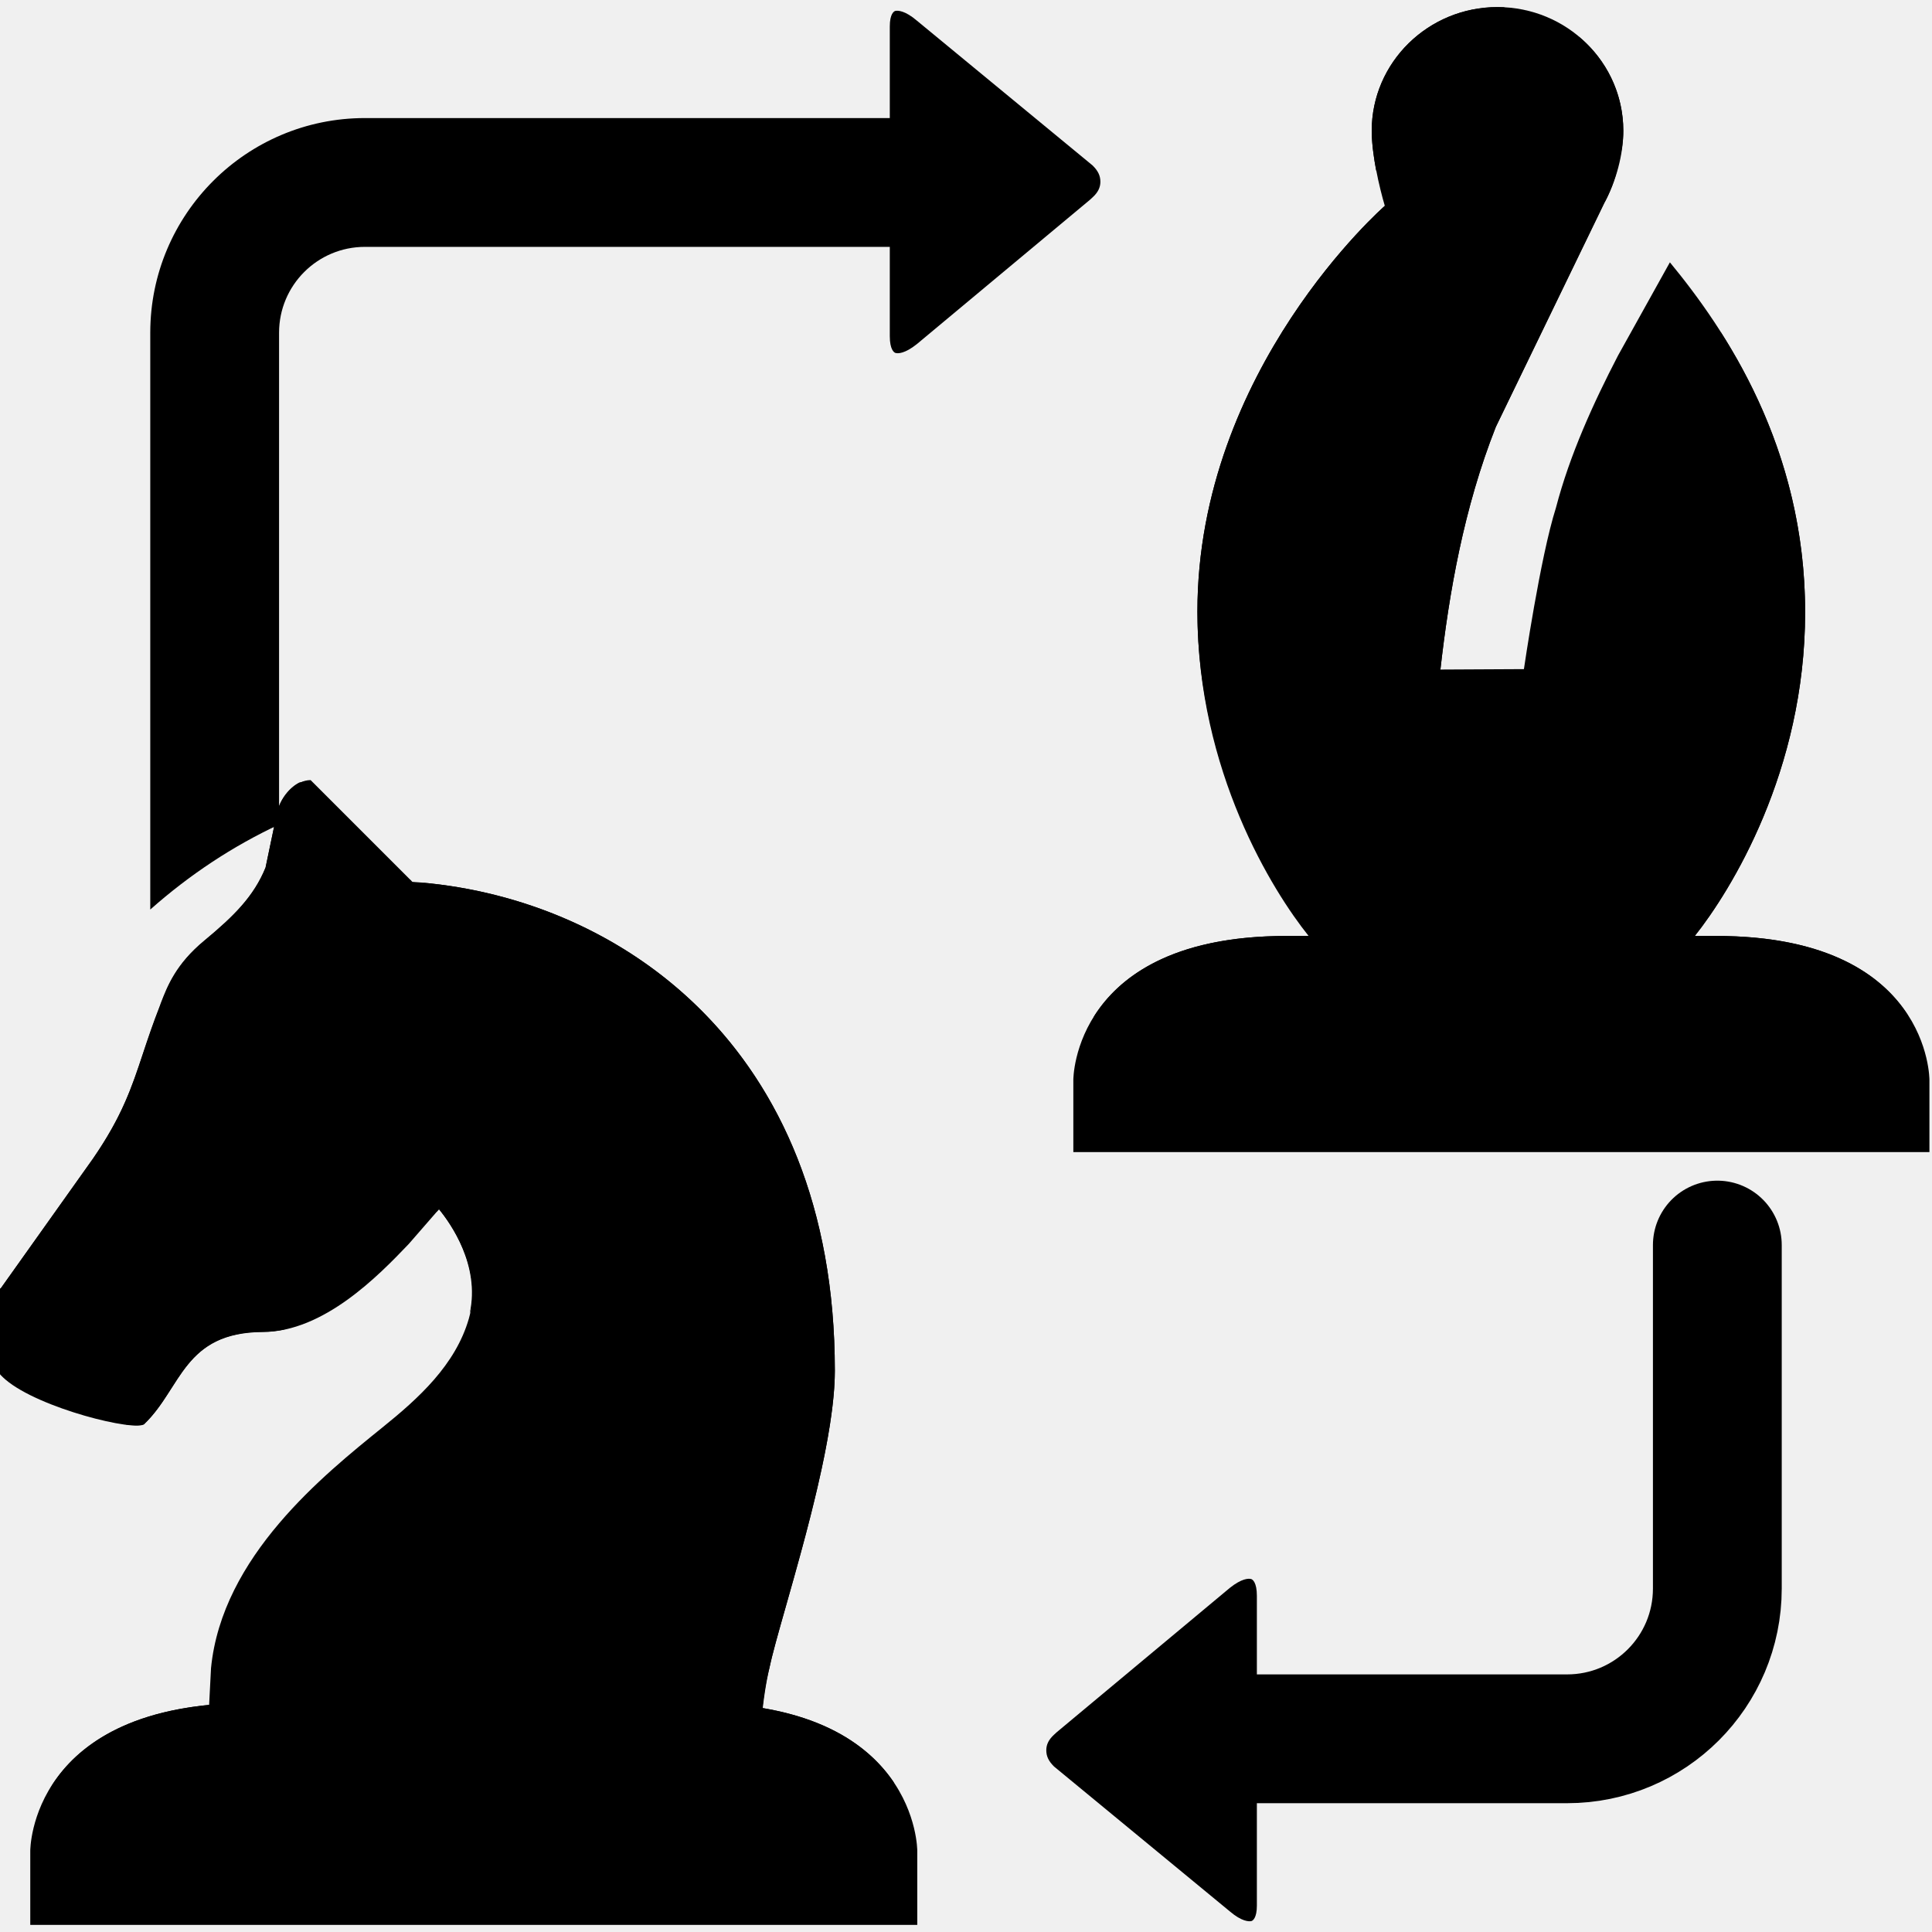
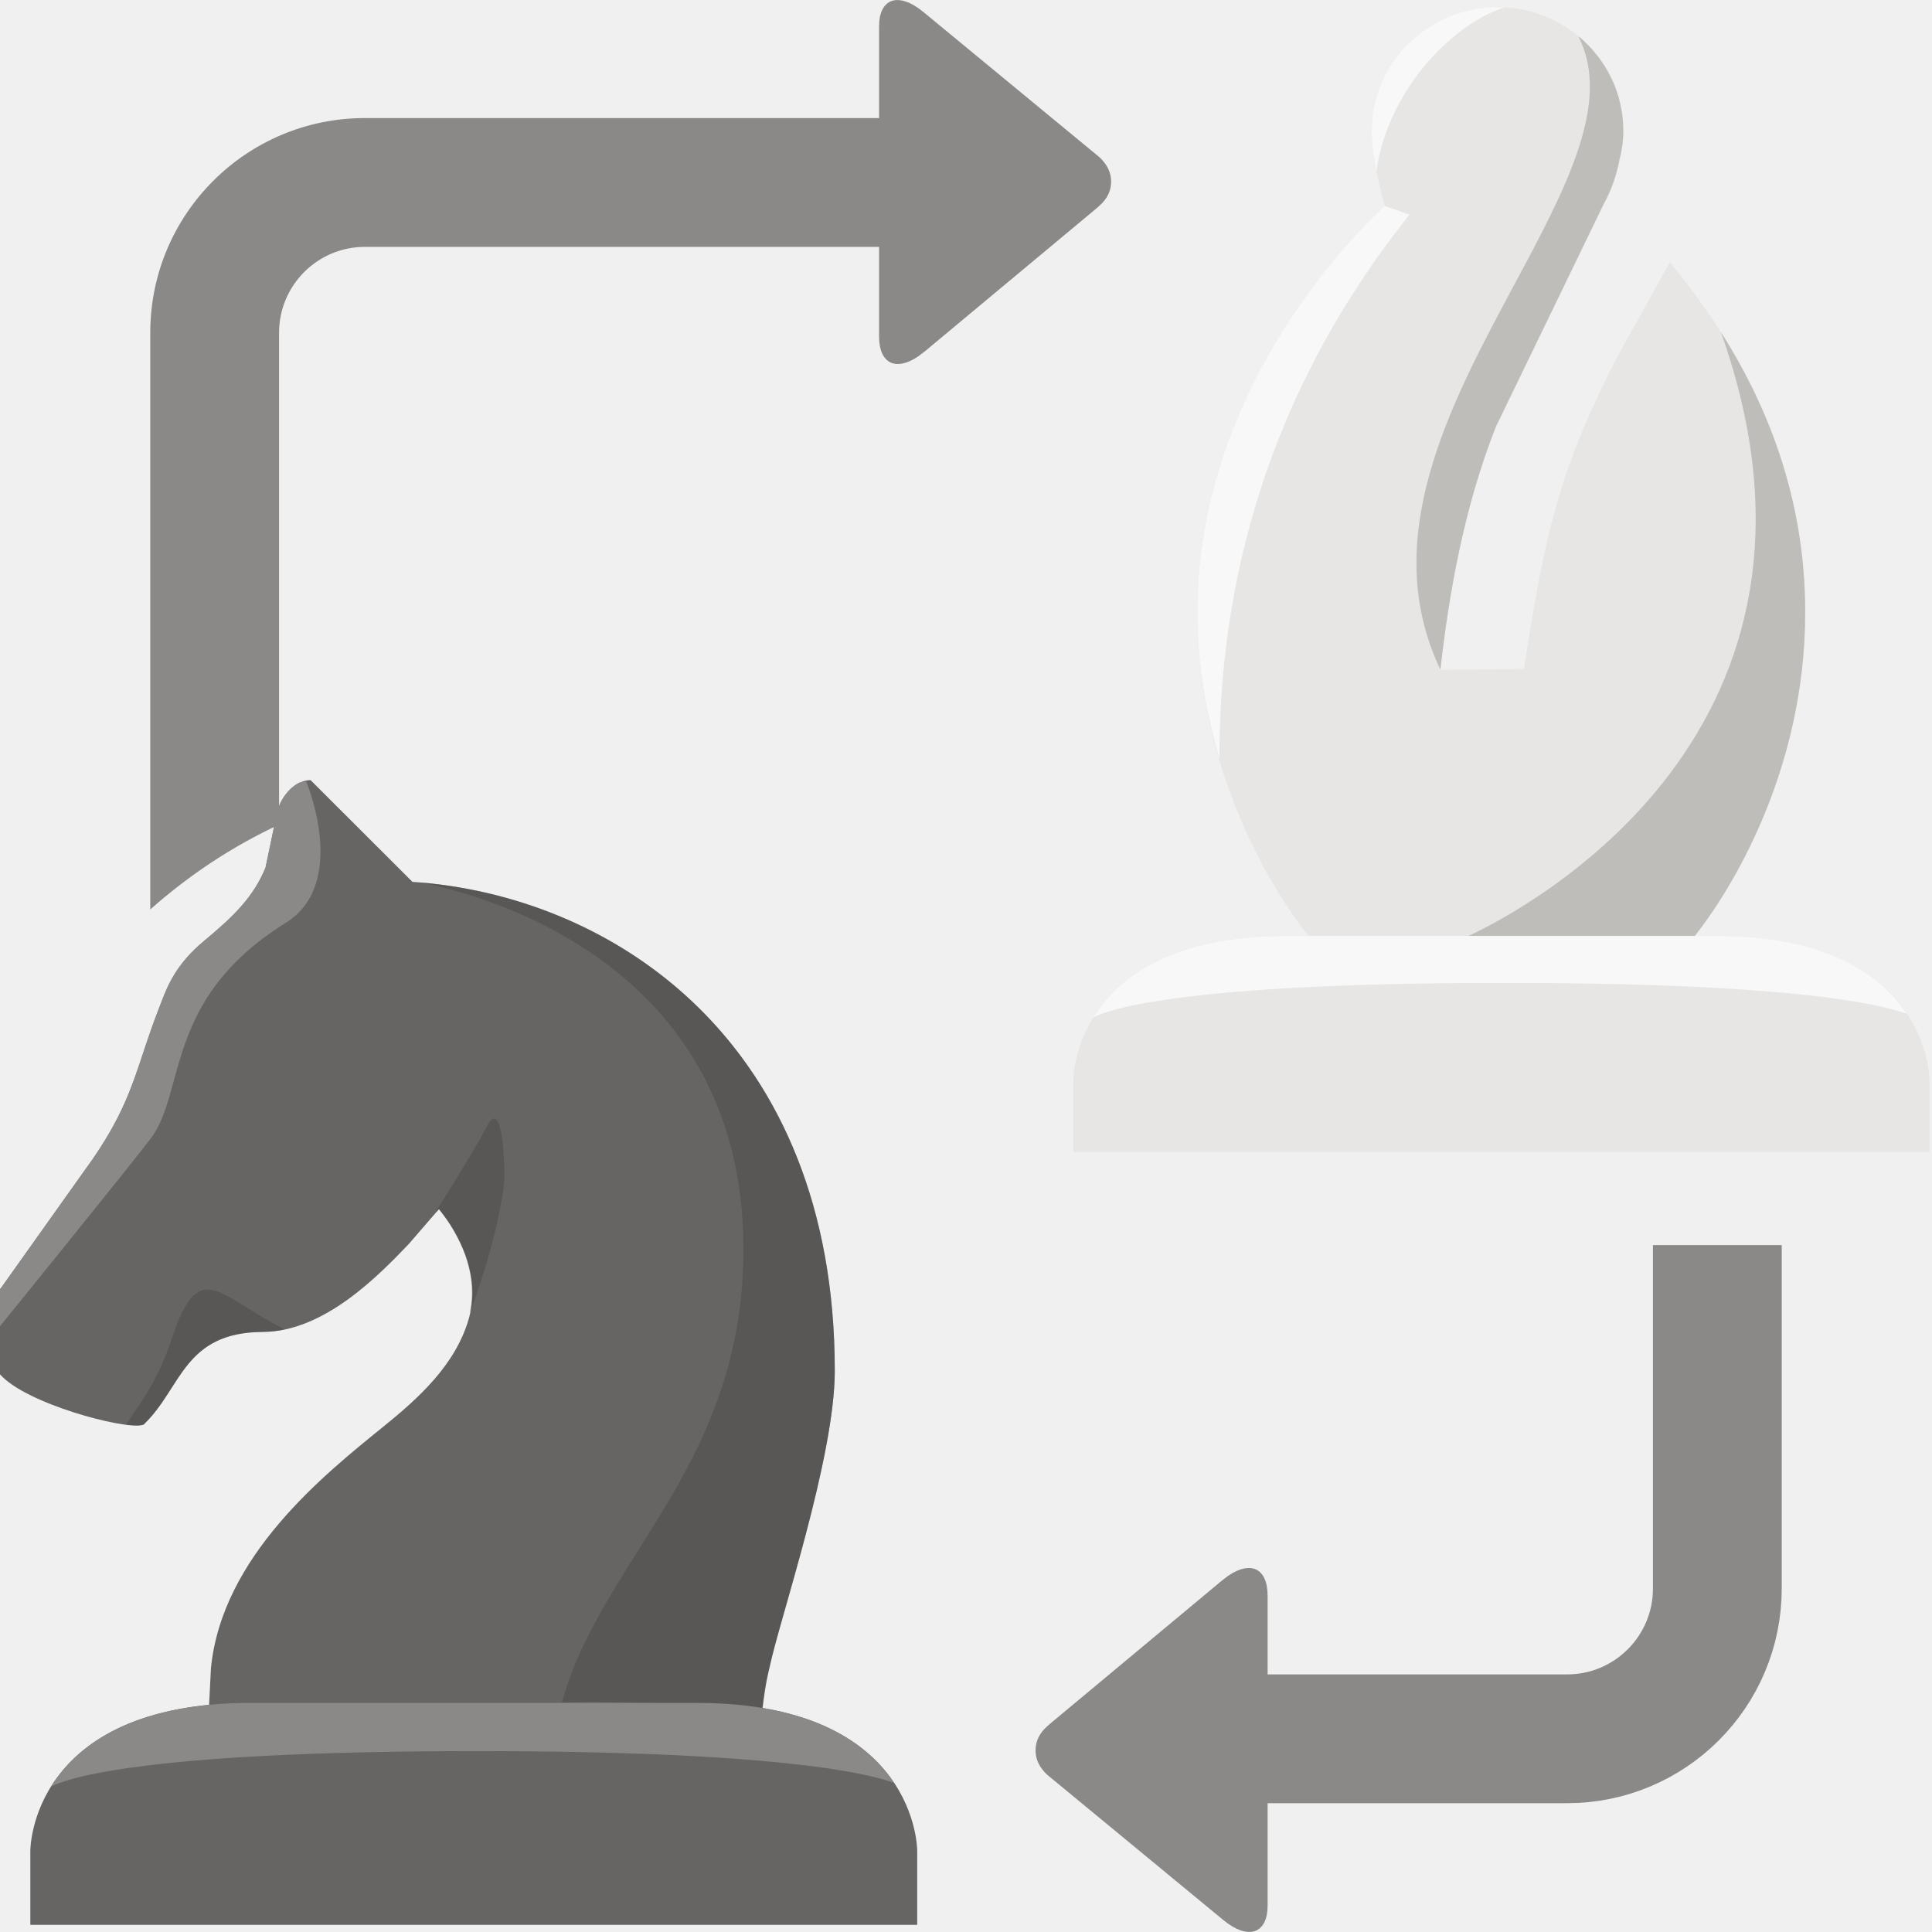
- <svg xmlns="http://www.w3.org/2000/svg" viewBox="0 0 90 90">
-   <path d="M42.71,16.03L42.71,16.03L50.77,9.31L50.9,9.19C51.14,8.97,51.26,8.74,51.26,8.47C51.26,8.18,51.15,7.96,50.9,7.71L42.71,0.96L42.71,0.96C42.16,0.49,41.82,0.48,41.7,0.51C41.64,0.53,41.45,0.65,41.45,1.23L41.45,15.66C41.45,16.29,41.65,16.42,41.71,16.44C41.83,16.48,42.16,16.47,42.71,16.03Z" fill="currentColor" />
-   <path d="M57.29,73.97L57.29,73.97L49.23,80.69L49.1,80.81C48.86,81.03,48.74,81.26,48.74,81.53C48.74,81.82,48.85,82.04,49.1,82.29L57.29,89.04L57.29,89.04C57.84,89.51,58.18,89.52,58.3,89.49C58.36,89.47,58.55,89.35,58.55,88.77L58.55,74.34C58.55,73.71,58.35,73.58,58.29,73.56C58.17,73.52,57.84,73.53,57.29,73.97Z" fill="currentColor" />
-   <path d="M58,81L73,81C76.87,81,80,77.87,80,74L80,58" fill="none" stroke="currentColor" stroke-width="6" stroke-linecap="round" stroke-linejoin="round" />
-   <path d="M75.62,6.09C75.62,7.21,75.28,8.43,74.76,9.41L69.68,19.89C68.19,23.66,67.5,27.64,67.1,31.19L70.99,31.17C70.99,31.17,71.75,25.95,72.48,23.66C73.13,21.17,74.23,18.77,75.37,16.57L77.79,12.22C80.38,15.36,84.09,20.84,84.09,28.52C84.09,35.92,80.62,41.5,78.95,43.6L79.94,43.6C89.93,43.6,89.88,50.31,89.88,50.31L89.88,53.67L50,53.67L50,50.31C50,50.31,49.96,43.6,59.94,43.6L60.96,43.6C59.3,41.53,55.78,35.93,55.78,28.49C55.78,17.2,64.51,9.59,64.51,9.59C64.5,9.56,63.9,7.56,63.9,6.09C63.9,2.91,66.53,0.33,69.76,0.33C72.99,0.33,75.62,2.91,75.62,6.09Z" fill="currentColor" />
-   <path d="M77.79,12.21L77.79,12.21L77.79,12.22C77.79,12.22,77.79,12.21,77.79,12.21Z" fill="currentColor" />
-   <path d="M84.09,28.52C84.09,35.92,80.62,41.5,78.95,43.6L68.41,43.6C71.19,42.29,86.78,34.04,80.16,15.47C82.19,18.66,84.09,23.03,84.09,28.52Z" fill="currentColor" />
-   <path d="M70.54,13.26C72.93,8.8,75.08,4.81,73.55,1.73C73.55,1.72,73.55,1.72,73.55,1.71C74.82,2.76,75.62,4.34,75.62,6.09C75.62,6.57,75.55,7.03,75.43,7.46C75.31,8.11,75.11,8.75,74.76,9.41L74.75,9.41L69.68,19.89C68.19,23.66,67.5,27.64,67.1,31.19C64.19,25.1,67.56,18.83,70.54,13.26Z" fill="currentColor" />
-   <path d="M69.76,0.33C66.53,0.33,63.9,2.91,63.9,6.09C63.9,6.68,64,7.36,64.11,7.96C64.7,4.01,67.86,1.01,70.11,0.34C69.99,0.34,69.88,0.33,69.76,0.33Z" fill="currentColor" />
-   <path d="M55.78,28.49C55.78,31.02,56.21,33.31,56.81,35.35C56.79,28.83,58.21,19.32,65.66,10C65.66,10,65.16,9.83,64.51,9.59C64.51,9.59,55.78,17.2,55.78,28.49Z" fill="currentColor" />
-   <path d="M59.93,43.6L79.94,43.6C85.2,43.6,87.66,45.46,88.83,47.23C87.54,46.75,83.29,45.79,70.07,45.79C55,45.79,51.59,47.05,50.94,47.39L50.94,47.39C52.06,45.58,54.51,43.6,59.93,43.6Z" fill="currentColor" />
-   <path d="M12.25,62.05C15.09,62.03,17.62,59.44,19.04,57.95L20.45,56.33C20.99,56.99,22.51,59.09,21.84,61.43C21.22,63.58,19.5,65.14,17.81,66.5C15.09,68.7,10.34,72.5,9.83,77.71L9.64,81.4L35.42,81.4C35.42,79.17,35.84,77.71,35.84,77.71C36.3,75.47,38.89,67.94,38.89,63.85C38.89,48.47,28.5,41.71,19.21,41.08L14.47,36.34C13.79,36.34,13.1,37.05,12.91,37.84L12.37,40.43C11.83,41.77,10.92,42.67,9.52,43.83C8.12,44.99,7.76,46.09,7.45,46.88C6.34,49.7,6.25,51.19,4.33,53.99L0.03,60.03C-1.07,61.4,-0.93,63.27,0.26,64.27C1.83,65.61,6.35,66.72,6.74,66.33L6.73,66.33C8.47,64.65,8.55,62.07,12.25,62.05Z" fill="currentColor" />
-   <path d="M11.71,79.33C1.37,79.33,1.41,86.22,1.41,86.22L1.41,89.67L42.73,89.67L42.73,86.22C42.73,86.22,42.77,79.33,32.43,79.33Z" fill="currentColor" />
-   <path d="M19,41.01C19.05,41,19.09,41,19.14,41L19.16,41.03C19.06,41.01,19,41.01,19,41.01Z" fill="currentColor" />
-   <path d="M35.84,77.71C35.97,77.08,36.26,76.05,36.62,74.79C37.54,71.54,38.89,66.8,38.89,63.85C38.89,48.68,28.79,41.9,19.6,41.11C22.47,41.67,34.63,44.84,34.63,58.19C34.63,64.44,32.09,68.47,29.72,72.24C28.26,74.55,26.87,76.76,26.17,79.32C27.92,79.16,35.53,79.57,35.53,79.57C35.66,78.43,35.84,77.71,35.84,77.71Z" fill="currentColor" />
-   <path d="M13.26,61.93L13.27,61.93L13.27,61.93Z" fill="currentColor" />
-   <path d="M11.53,60.93C9.74,59.82,9,59.36,8.02,62.31C7.42,64.12,6.67,65.2,6.2,65.87C6.06,66.07,5.95,66.22,5.87,66.36C6.31,66.41,6.63,66.41,6.73,66.32C7.25,65.82,7.62,65.24,7.98,64.67C8.84,63.33,9.65,62.05,12.25,62.04C12.59,62.04,12.93,62,13.26,61.93C12.59,61.58,12.02,61.23,11.53,60.93Z" fill="currentColor" />
-   <path d="M22.68,52.47C22.01,53.75,20.36,56.35,20.36,56.35C20.36,56.35,20.35,56.39,20.33,56.46L20.45,56.33C20.97,56.96,22.38,58.94,21.88,61.18C22.86,58.61,23.51,55.74,23.5,54.71C23.48,53.59,23.35,51.19,22.68,52.47Z" fill="currentColor" />
-   <path d="M0.03,60.02L0.02,60.01C-0.61,60.79,-0.79,61.73,-0.65,62.58C0.47,61.21,6.21,54.11,7.03,53.03C7.55,52.32,7.81,51.4,8.09,50.36C8.7,48.15,9.46,45.38,13.31,42.99C16.27,41.15,14.27,36.41,14.27,36.41C14.18,36.41,14.1,36.42,14.01,36.44C13.99,36.44,13.97,36.45,13.95,36.45C13.47,36.69,13.05,37.24,12.91,37.83L12.37,40.41C11.82,41.75,10.91,42.66,9.51,43.82C8.19,44.91,7.79,45.95,7.49,46.73C7.47,46.78,7.46,46.82,7.44,46.87C7.12,47.69,6.88,48.4,6.66,49.07C6.13,50.67,5.69,52,4.33,53.97Z" fill="currentColor" />
-   <path d="M2.39,83.22C3.07,82.87,6.59,81.57,22.21,81.57C35.91,81.57,40.31,82.57,41.65,83.05C40.44,81.24,37.89,79.33,32.44,79.33L11.71,79.33C6.09,79.33,3.55,81.36,2.39,83.22Z" fill="currentColor" />
-   <path d="M47,8.5C47,10.16,45.66,11.5,44,11.5L17,11.5C14.79,11.5,13,13.29,13,15.5L13,38.41C10.84,39.42,8.84,40.74,7,42.37L7,15.5C7,9.98,11.48,5.5,17,5.5L44,5.5C45.66,5.5,47,6.84,47,8.5Z" fill="currentColor" />
+ <svg xmlns="http://www.w3.org/2000/svg" width="90" height="90" viewBox="0 0 90 90" fill="none">
+   <g clip-path="url(#clip0_2922_13429)">
+     <path d="M41.715 16.443C41.829 16.484 42.158 16.471 42.71 16.028V16.027L50.773 9.31L50.904 9.191C51.144 8.973 51.26 8.74 51.26 8.471C51.26 8.181 51.151 7.965 50.9 7.71L42.712 0.957L42.711 0.956C42.156 0.495 41.821 0.476 41.704 0.514C41.643 0.534 41.45 0.649 41.45 1.231V15.662C41.45 16.287 41.649 16.419 41.715 16.443Z" fill="#8B8987" stroke="#8B8987" />
+     <path d="M58.285 73.557C58.171 73.516 57.842 73.529 57.29 73.972V73.973L49.227 80.69L49.096 80.809C48.856 81.027 48.74 81.26 48.74 81.529C48.74 81.819 48.849 82.035 49.1 82.29L57.288 89.043L57.289 89.044C57.844 89.505 58.179 89.524 58.296 89.486C58.357 89.466 58.55 89.351 58.55 88.769V74.338C58.55 73.713 58.351 73.581 58.285 73.557Z" fill="#8B8987" stroke="#8B8987" />
+     <path d="M58 81H73C76.866 81 80 77.866 80 74V58" stroke="#8B8987" stroke-width="6" />
+     <path d="M69.76 0.333C72.987 0.333 75.62 2.913 75.621 6.093C75.621 7.207 75.282 8.432 74.76 9.406L69.68 19.887C68.194 23.66 67.5 27.64 67.1 31.194L70.994 31.167C70.994 31.167 71.747 25.954 72.48 23.66C73.133 21.174 74.227 18.773 75.367 16.567L77.79 12.218C80.377 15.359 84.093 20.837 84.093 28.52C84.093 35.924 80.615 41.496 78.948 43.6H79.94C89.927 43.6 89.88 50.314 89.88 50.314V53.667H50V50.314C50 50.314 49.96 43.6 59.94 43.6H60.958C59.303 41.532 55.78 35.93 55.78 28.486C55.78 17.2 64.513 9.593 64.513 9.593C64.502 9.557 63.9 7.56 63.9 6.093C63.9 2.913 66.534 0.333 69.76 0.333ZM77.79 12.218C77.789 12.216 77.788 12.214 77.787 12.213H77.793L77.79 12.218Z" fill="#E7E6E5" />
+     <path d="M80.164 15.467C82.193 18.658 84.093 23.025 84.093 28.52C84.093 35.923 80.618 41.495 78.95 43.6H68.41C71.194 42.295 86.781 34.037 80.164 15.467Z" fill="#BEBDB9" />
+     <path d="M67.1 31.193C64.187 25.105 67.556 18.825 70.541 13.262C72.932 8.804 75.077 4.806 73.547 1.733C73.549 1.725 73.552 1.716 73.554 1.707C74.817 2.764 75.62 4.337 75.62 6.093C75.62 6.573 75.547 7.027 75.433 7.46C75.307 8.107 75.113 8.747 74.76 9.407H74.753L69.68 19.887C68.193 23.66 67.5 27.64 67.1 31.193Z" fill="#BEBDB9" />
+     <path d="M70.107 0.343C69.992 0.337 69.877 0.333 69.76 0.333C66.533 0.333 63.9 2.913 63.9 6.093C63.9 6.683 63.998 7.359 64.115 7.959C64.701 4.009 67.859 1.009 70.107 0.343Z" fill="#F8F8F8" />
+     <path d="M64.513 9.593C64.513 9.593 55.78 17.2 55.78 28.487C55.78 31.02 56.207 33.307 56.807 35.347C56.793 28.827 58.213 19.32 65.66 10C65.66 10 65.16 9.827 64.513 9.593Z" fill="#F8F8F8" />
+     <path d="M50.94 47.387C52.06 45.58 54.513 43.6 59.933 43.6H79.94C85.2 43.6 87.66 45.46 88.827 47.227C87.54 46.753 83.293 45.787 70.073 45.787C55 45.787 51.593 47.047 50.94 47.393V47.387Z" fill="#F8F8F8" />
+     <path d="M6.727 66.327C8.467 64.647 8.553 62.067 12.247 62.047C15.093 62.033 17.62 59.44 19.04 57.953L20.447 56.327C20.993 56.987 22.507 59.087 21.84 61.427C21.221 63.582 19.497 65.139 17.807 66.5C15.093 68.7 10.34 72.5 9.827 77.707L9.64 81.4H35.42C35.42 79.173 35.84 77.707 35.84 77.707C36.3 75.473 38.887 67.94 38.887 63.853C38.887 48.467 28.5 41.707 19.213 41.08L14.467 36.34C13.793 36.34 13.1 37.053 12.913 37.84L12.373 40.427C11.827 41.767 10.92 42.673 9.52 43.833C8.12 44.993 7.76 46.087 7.447 46.88C6.34 49.7 6.253 51.193 4.333 53.987L0.033 60.033C-1.073 61.4 -0.927 63.273 0.26 64.273C1.833 65.607 6.347 66.72 6.74 66.333L6.727 66.327Z" fill="#666564" />
+     <path d="M32.433 79.327H11.707C1.367 79.327 1.413 86.22 1.413 86.22V89.667H42.727V86.22C42.727 86.22 42.773 79.327 32.433 79.327Z" fill="#666564" />
+     <g opacity="0.5">
+       <path d="M19.164 41.031C19.057 41.013 19 41.006 19 41.006C19.046 41.005 19.091 41.004 19.137 41.003L19.164 41.031Z" fill="#4B4847" />
+       <path d="M35.532 79.567C35.656 78.431 35.84 77.707 35.84 77.707C35.968 77.083 36.262 76.047 36.62 74.789C37.542 71.537 38.887 66.799 38.887 63.853C38.887 48.68 28.786 41.896 19.6 41.109C22.467 41.672 34.632 44.843 34.632 58.188C34.632 64.437 32.091 68.473 29.72 72.239C28.264 74.551 26.872 76.761 26.172 79.319C27.923 79.16 35.532 79.567 35.532 79.567Z" fill="#4B4847" />
+       <path d="M13.267 61.927L13.258 61.929L13.267 61.933V61.927Z" fill="#4B4847" />
+       <path d="M13.258 61.929C12.586 61.584 12.019 61.232 11.531 60.929C9.738 59.816 9.004 59.361 8.02 62.313C7.422 64.117 6.671 65.195 6.198 65.873C6.064 66.065 5.953 66.225 5.873 66.36C6.313 66.413 6.633 66.407 6.727 66.32C7.246 65.819 7.618 65.238 7.982 64.668C8.839 63.329 9.655 62.054 12.247 62.04C12.59 62.04 12.927 62.001 13.258 61.929Z" fill="#4B4847" />
+       <path d="M23.5 54.713C23.48 53.593 23.347 51.193 22.68 52.473C22.013 53.753 20.36 56.347 20.36 56.347C20.36 56.347 20.347 56.393 20.327 56.46L20.447 56.327C20.973 56.96 22.38 58.94 21.88 61.18C22.86 58.607 23.513 55.74 23.5 54.713Z" fill="#4B4847" />
+     </g>
+     <path d="M4.327 53.973L0.027 60.02L0.02 60.013C-0.613 60.793 -0.793 61.727 -0.647 62.58C0.467 61.207 6.213 54.113 7.027 53.027C7.554 52.324 7.807 51.403 8.093 50.36C8.7 48.147 9.457 45.384 13.313 42.987C16.267 41.153 14.267 36.407 14.267 36.407C14.178 36.407 14.097 36.423 14.015 36.44C13.992 36.444 13.97 36.449 13.947 36.453C13.467 36.693 13.047 37.24 12.907 37.827L12.367 40.413C11.82 41.753 10.913 42.66 9.513 43.82C8.186 44.914 7.791 45.949 7.493 46.729C7.475 46.776 7.457 46.822 7.44 46.867C7.116 47.691 6.88 48.402 6.66 49.066C6.126 50.671 5.685 51.997 4.327 53.973Z" fill="#8B8987" />
+     <path d="M11.707 79.327C6.087 79.327 3.547 81.36 2.387 83.22C3.067 82.867 6.593 81.573 22.213 81.573C35.913 81.573 40.313 82.567 41.647 83.053C40.44 81.24 37.893 79.327 32.44 79.327H11.707Z" fill="#8B8987" />
+     <path d="M44 5.5C45.657 5.5 47 6.843 47 8.5C47 10.157 45.657 11.5 44 11.5H17C14.791 11.5 13 13.291 13 15.5V38.414C10.836 39.423 8.836 40.74 7 42.365V15.5C7 9.977 11.477 5.5 17 5.5H44Z" fill="#8B8987" />
+   </g>
+   <defs>
+     <clipPath id="clip0_2922_13429">
+       <rect width="90" height="90" fill="white" />
+     </clipPath>
+   </defs>
</svg>
